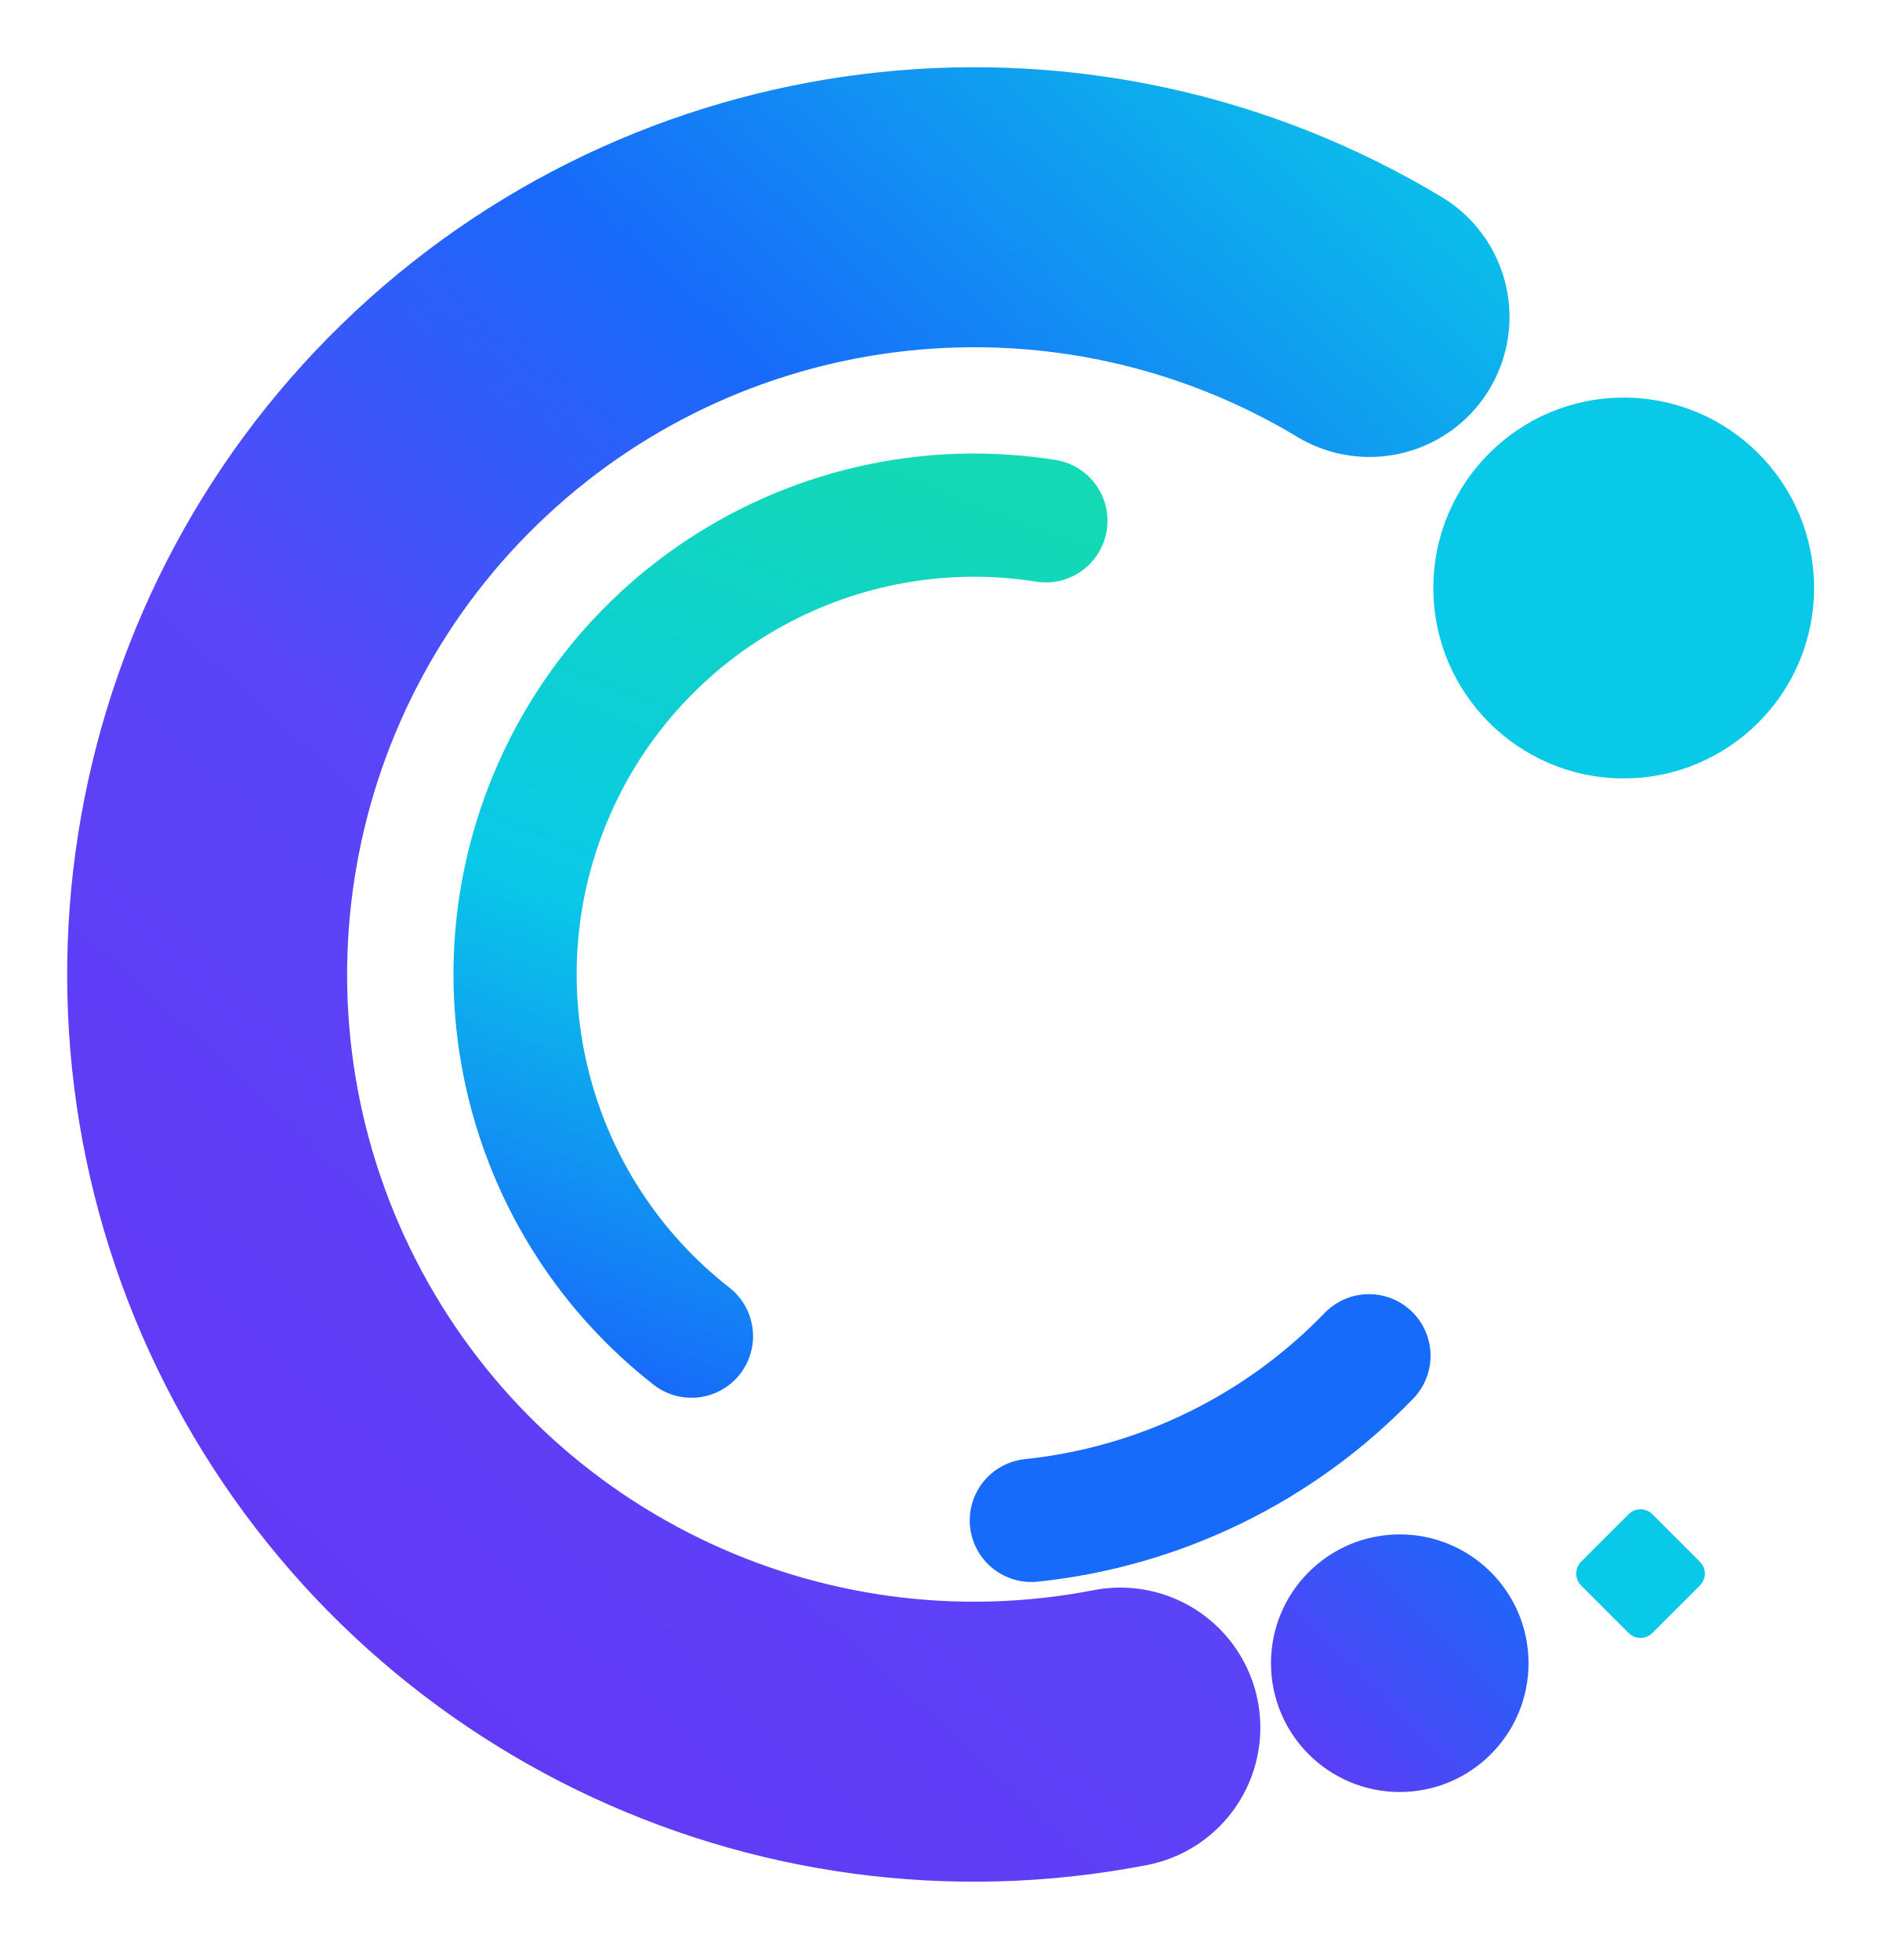
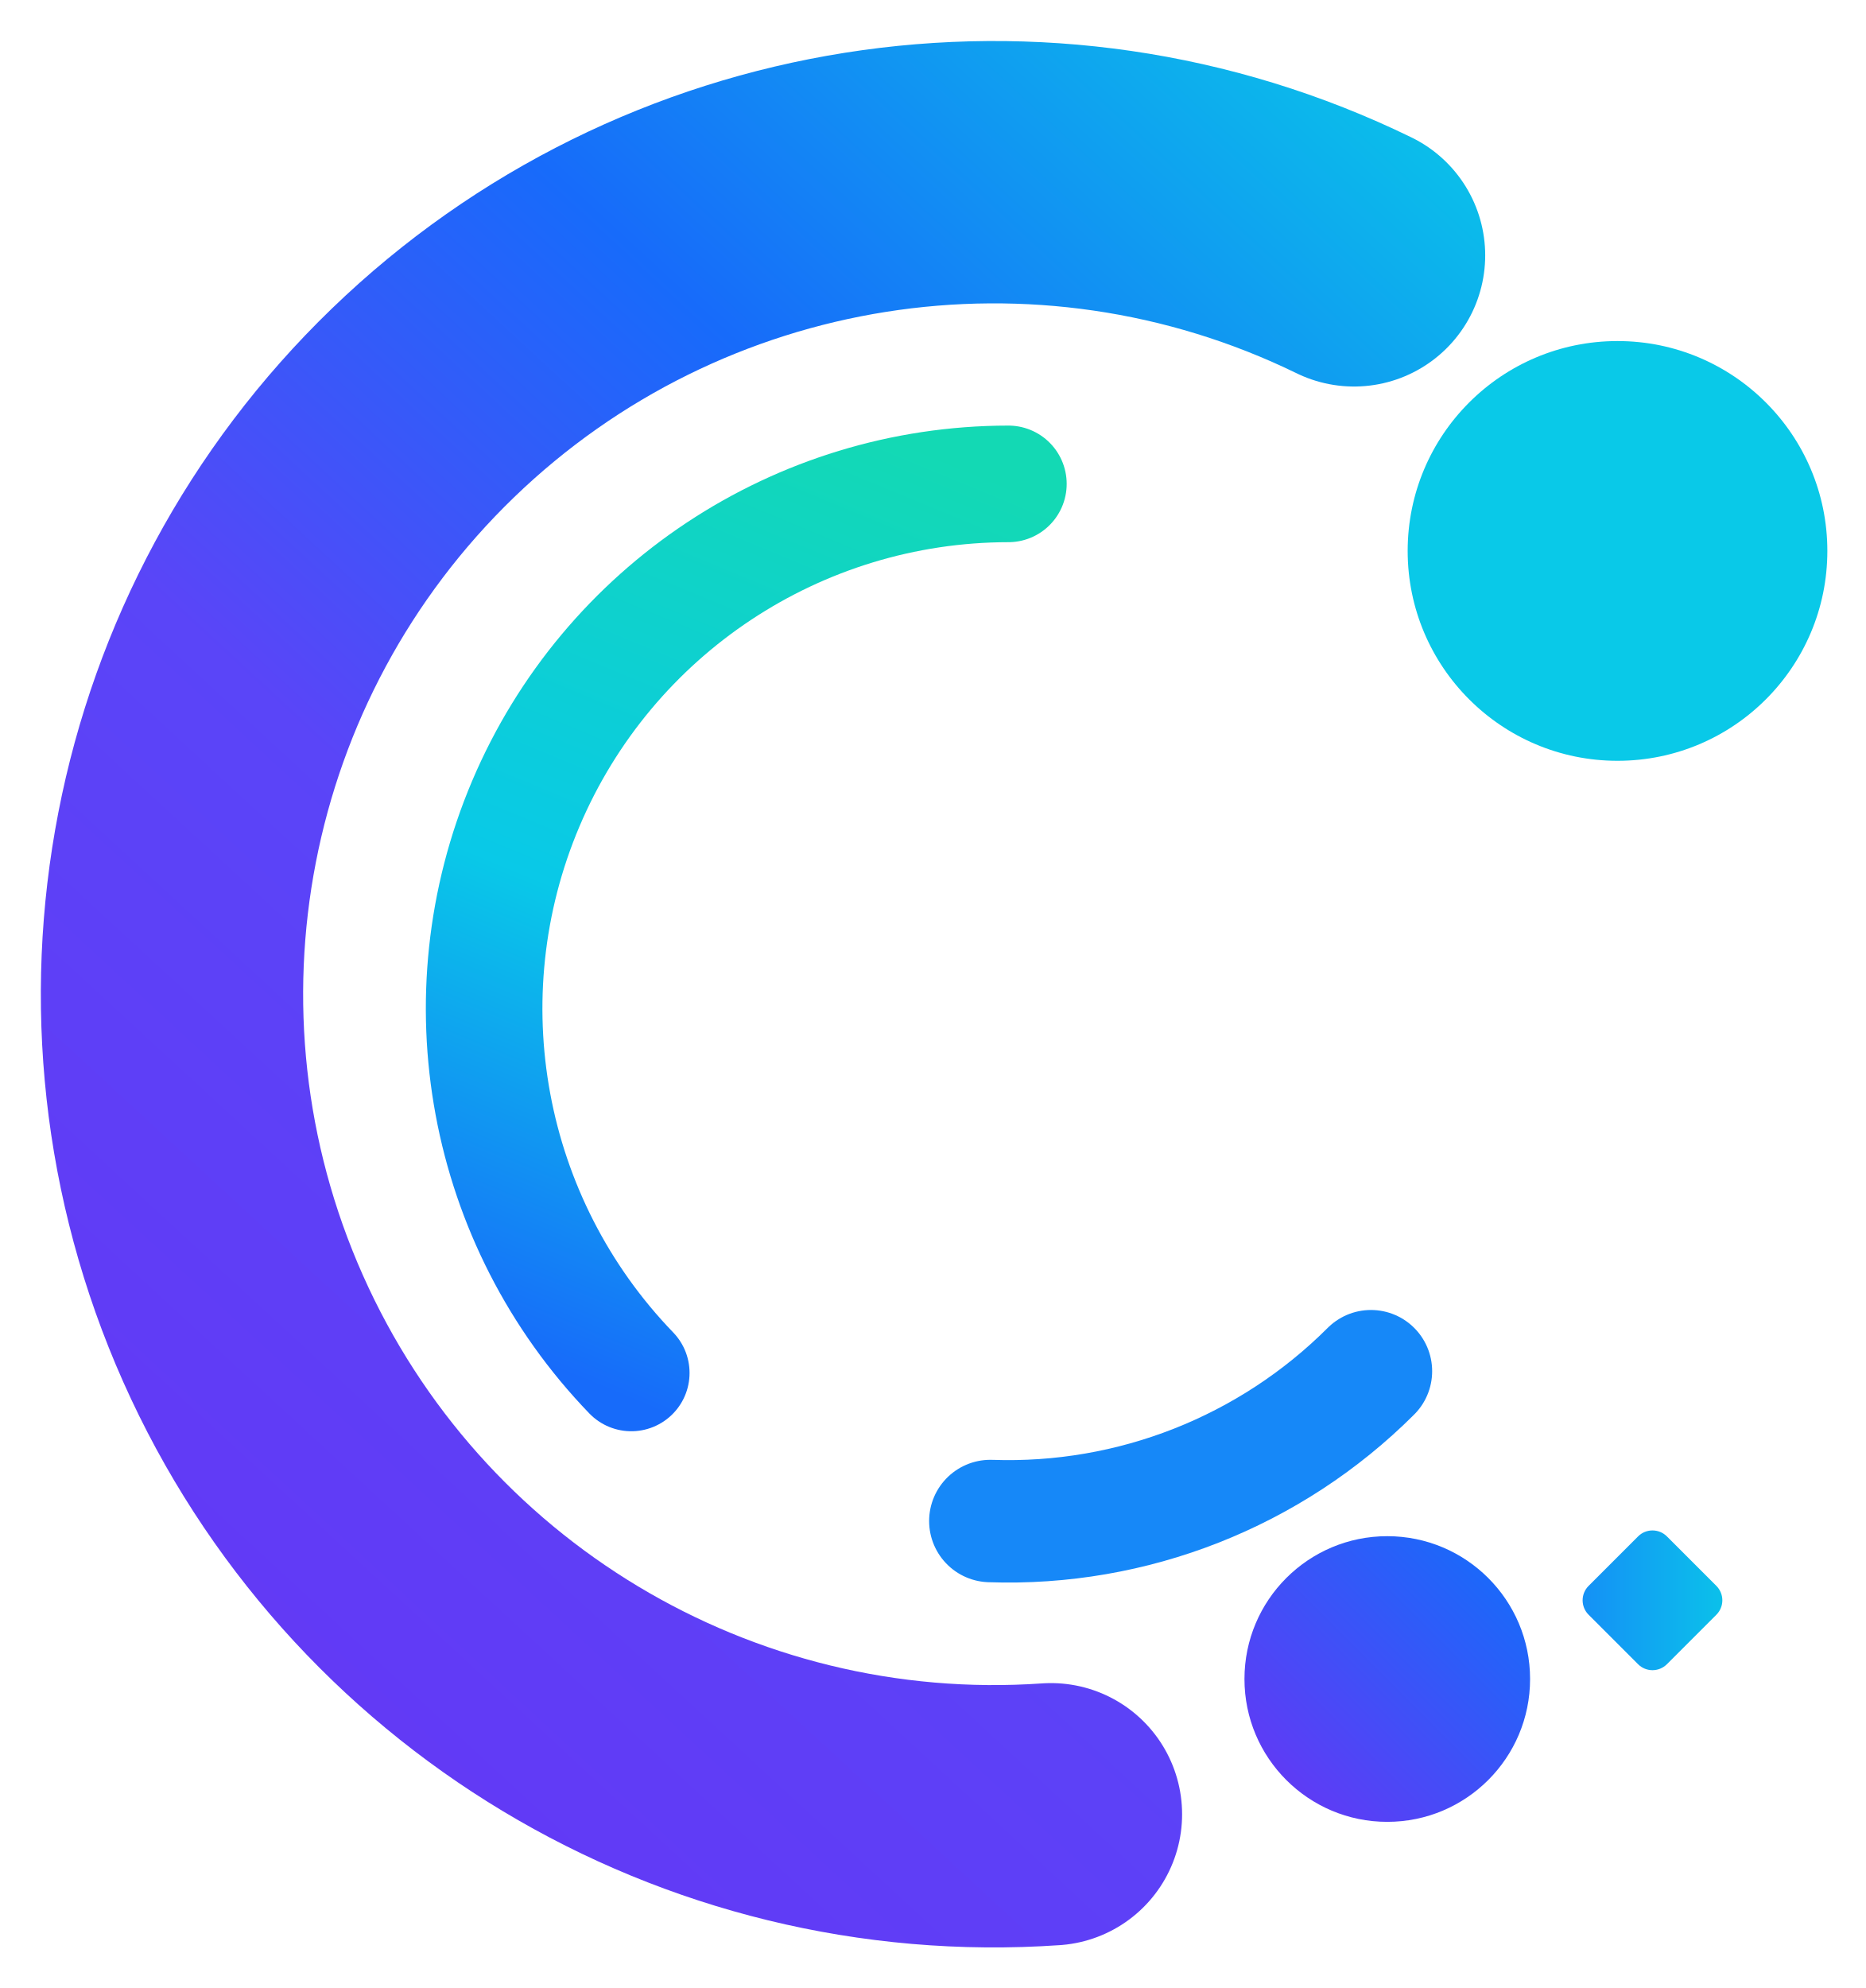
- <svg xmlns="http://www.w3.org/2000/svg" viewBox="130 15 340 350" width="340" height="350" role="img" aria-label="ChurnSight">
+ <svg xmlns="http://www.w3.org/2000/svg" viewBox="140 22 320 341" width="320" height="341" role="img" aria-label="ChurnSight">
  <defs>
    <linearGradient id="cs-c" x1="170" y1="310" x2="410" y2="50" gradientUnits="userSpaceOnUse">
      <stop offset="0" stop-color="#6338F5" />
      <stop offset="0.38" stop-color="#5A45F8" />
      <stop offset="0.66" stop-color="#176BFA" />
      <stop offset="1" stop-color="#09C9E8" />
    </linearGradient>
-     <linearGradient id="cs-inner" x1="300" y1="100" x2="240" y2="260" gradientUnits="userSpaceOnUse">
+     <linearGradient id="cs-inner" x1="313" y1="105" x2="248" y2="262" gradientUnits="userSpaceOnUse">
      <stop offset="0" stop-color="#13D9B4" />
      <stop offset="0.55" stop-color="#09C9E8" />
      <stop offset="1" stop-color="#176BFA" />
    </linearGradient>
-     <linearGradient id="cs-dot" x1="358" y1="334" x2="402" y2="290" gradientUnits="userSpaceOnUse">
+     <linearGradient id="cs-dot" x1="358" y1="330" x2="398" y2="290" gradientUnits="userSpaceOnUse">
      <stop offset="0" stop-color="#6338F5" />
      <stop offset="1" stop-color="#176BFA" />
    </linearGradient>
-     <linearGradient id="cs-sight" x1="330" y1="0" x2="600" y2="0" gradientUnits="userSpaceOnUse">
-       <stop offset="0" stop-color="#176BFA" />
-       <stop offset="1" stop-color="#1688F8" />
+     <linearGradient id="cs-gem" x1="412" y1="308" x2="435" y2="285" gradientUnits="userSpaceOnUse">
+       <stop offset="0" stop-color="#1688F8" />
+       <stop offset="1" stop-color="#09C9E8" />
    </linearGradient>
  </defs>
  <g fill="none" stroke-linecap="round">
-     <path d="M374.6 71.6 A137 137 0 1 0 330.1 323.5" stroke="url(#cs-c)" stroke-width="50" />
-     <path d="M316.8 108.0 A82 82 0 0 0 253.5 253.6" stroke="url(#cs-inner)" stroke-width="22" />
-     <path d="M314.2 286.5 A98 98 0 0 0 374.5 257.1" stroke="#176BFA" stroke-width="22" />
+     <path d="M320.3 333.2 A141 141 0 1 1 372.3 65.8" stroke="url(#cs-c)" stroke-width="45" />
+     <path d="M248.3 257.5 A90 90 0 0 1 313.0 105.0" stroke="url(#cs-inner)" stroke-width="20" />
+     <path d="M375.2 257.2 A88 88 0 0 1 309.9 282.9" stroke="#1688F8" stroke-width="21" />
  </g>
-   <circle cx="420" cy="120" r="34" fill="#09C9E8" />
-   <circle cx="380" cy="312" r="23" fill="url(#cs-dot)" />
-   <rect x="414" y="287" width="18" height="18" rx="3" transform="rotate(45 423 296)" fill="#09C9E8" />
+   <circle cx="417.5" cy="116.5" r="36" fill="#09C9E8" />
+   <circle cx="378" cy="310" r="24.5" fill="url(#cs-dot)" />
+   <rect x="414" y="287" width="19" height="19" rx="3.5" transform="rotate(45 423.5 296.5)" fill="url(#cs-gem)" />
</svg>
